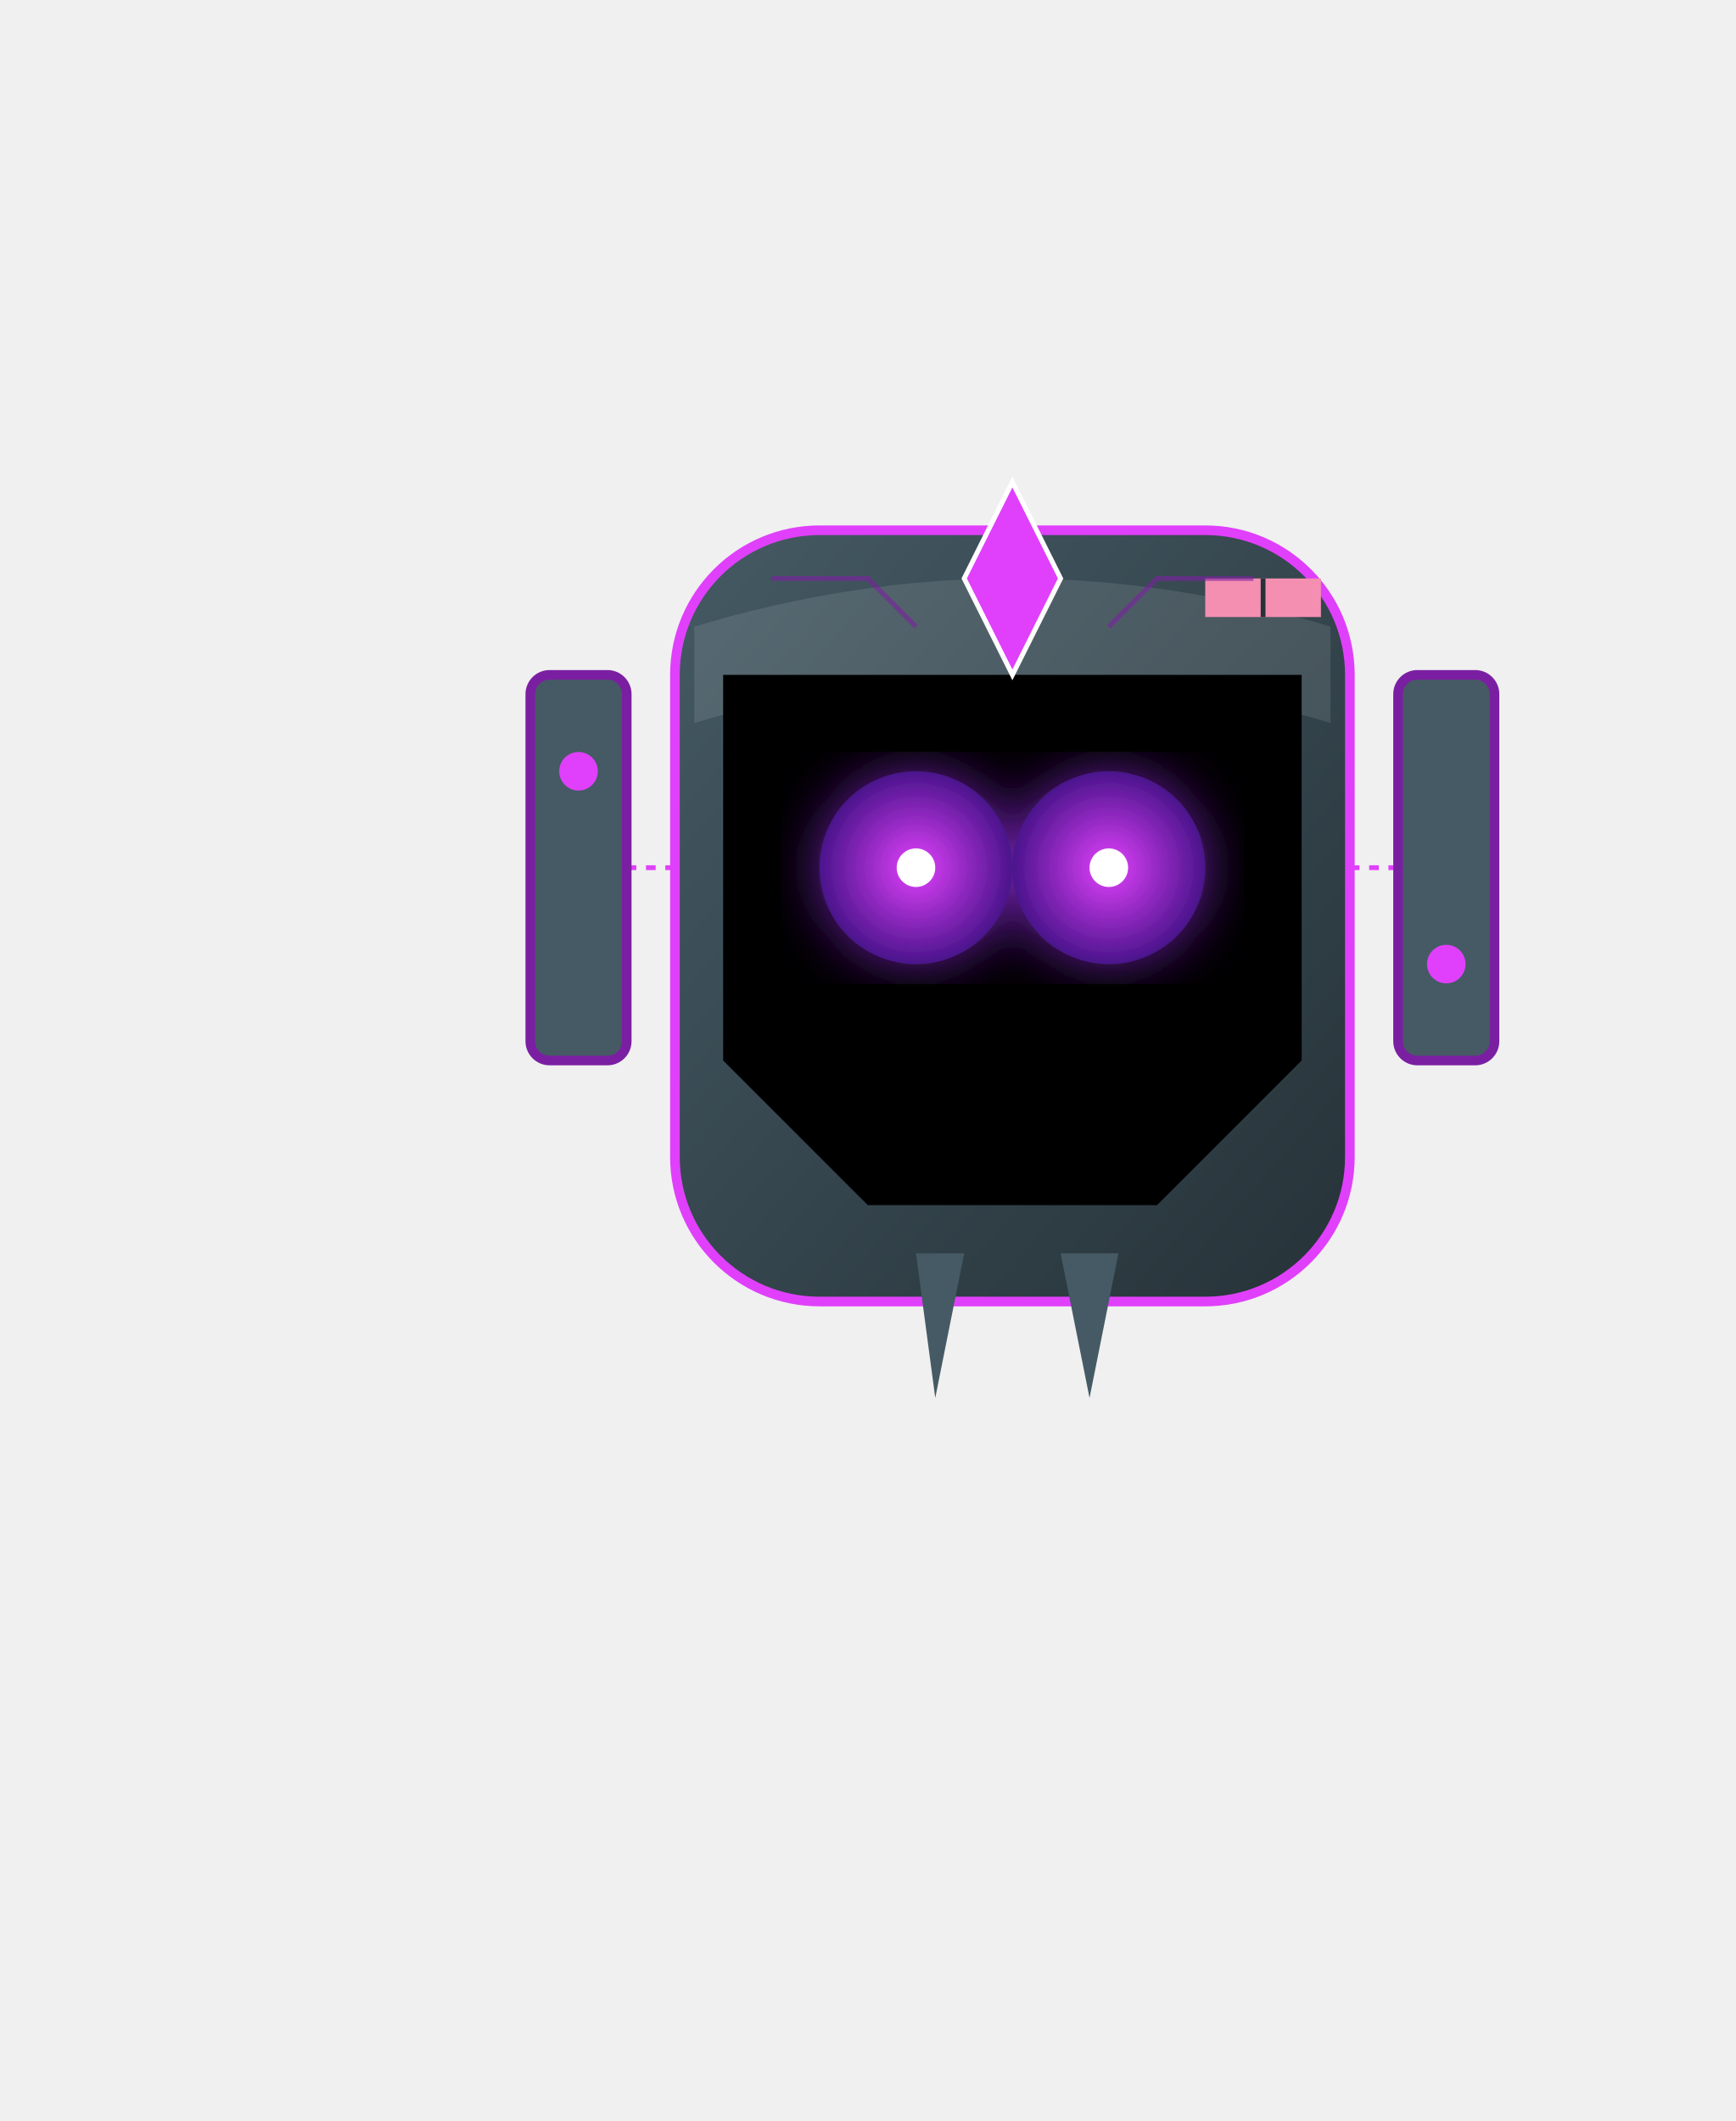
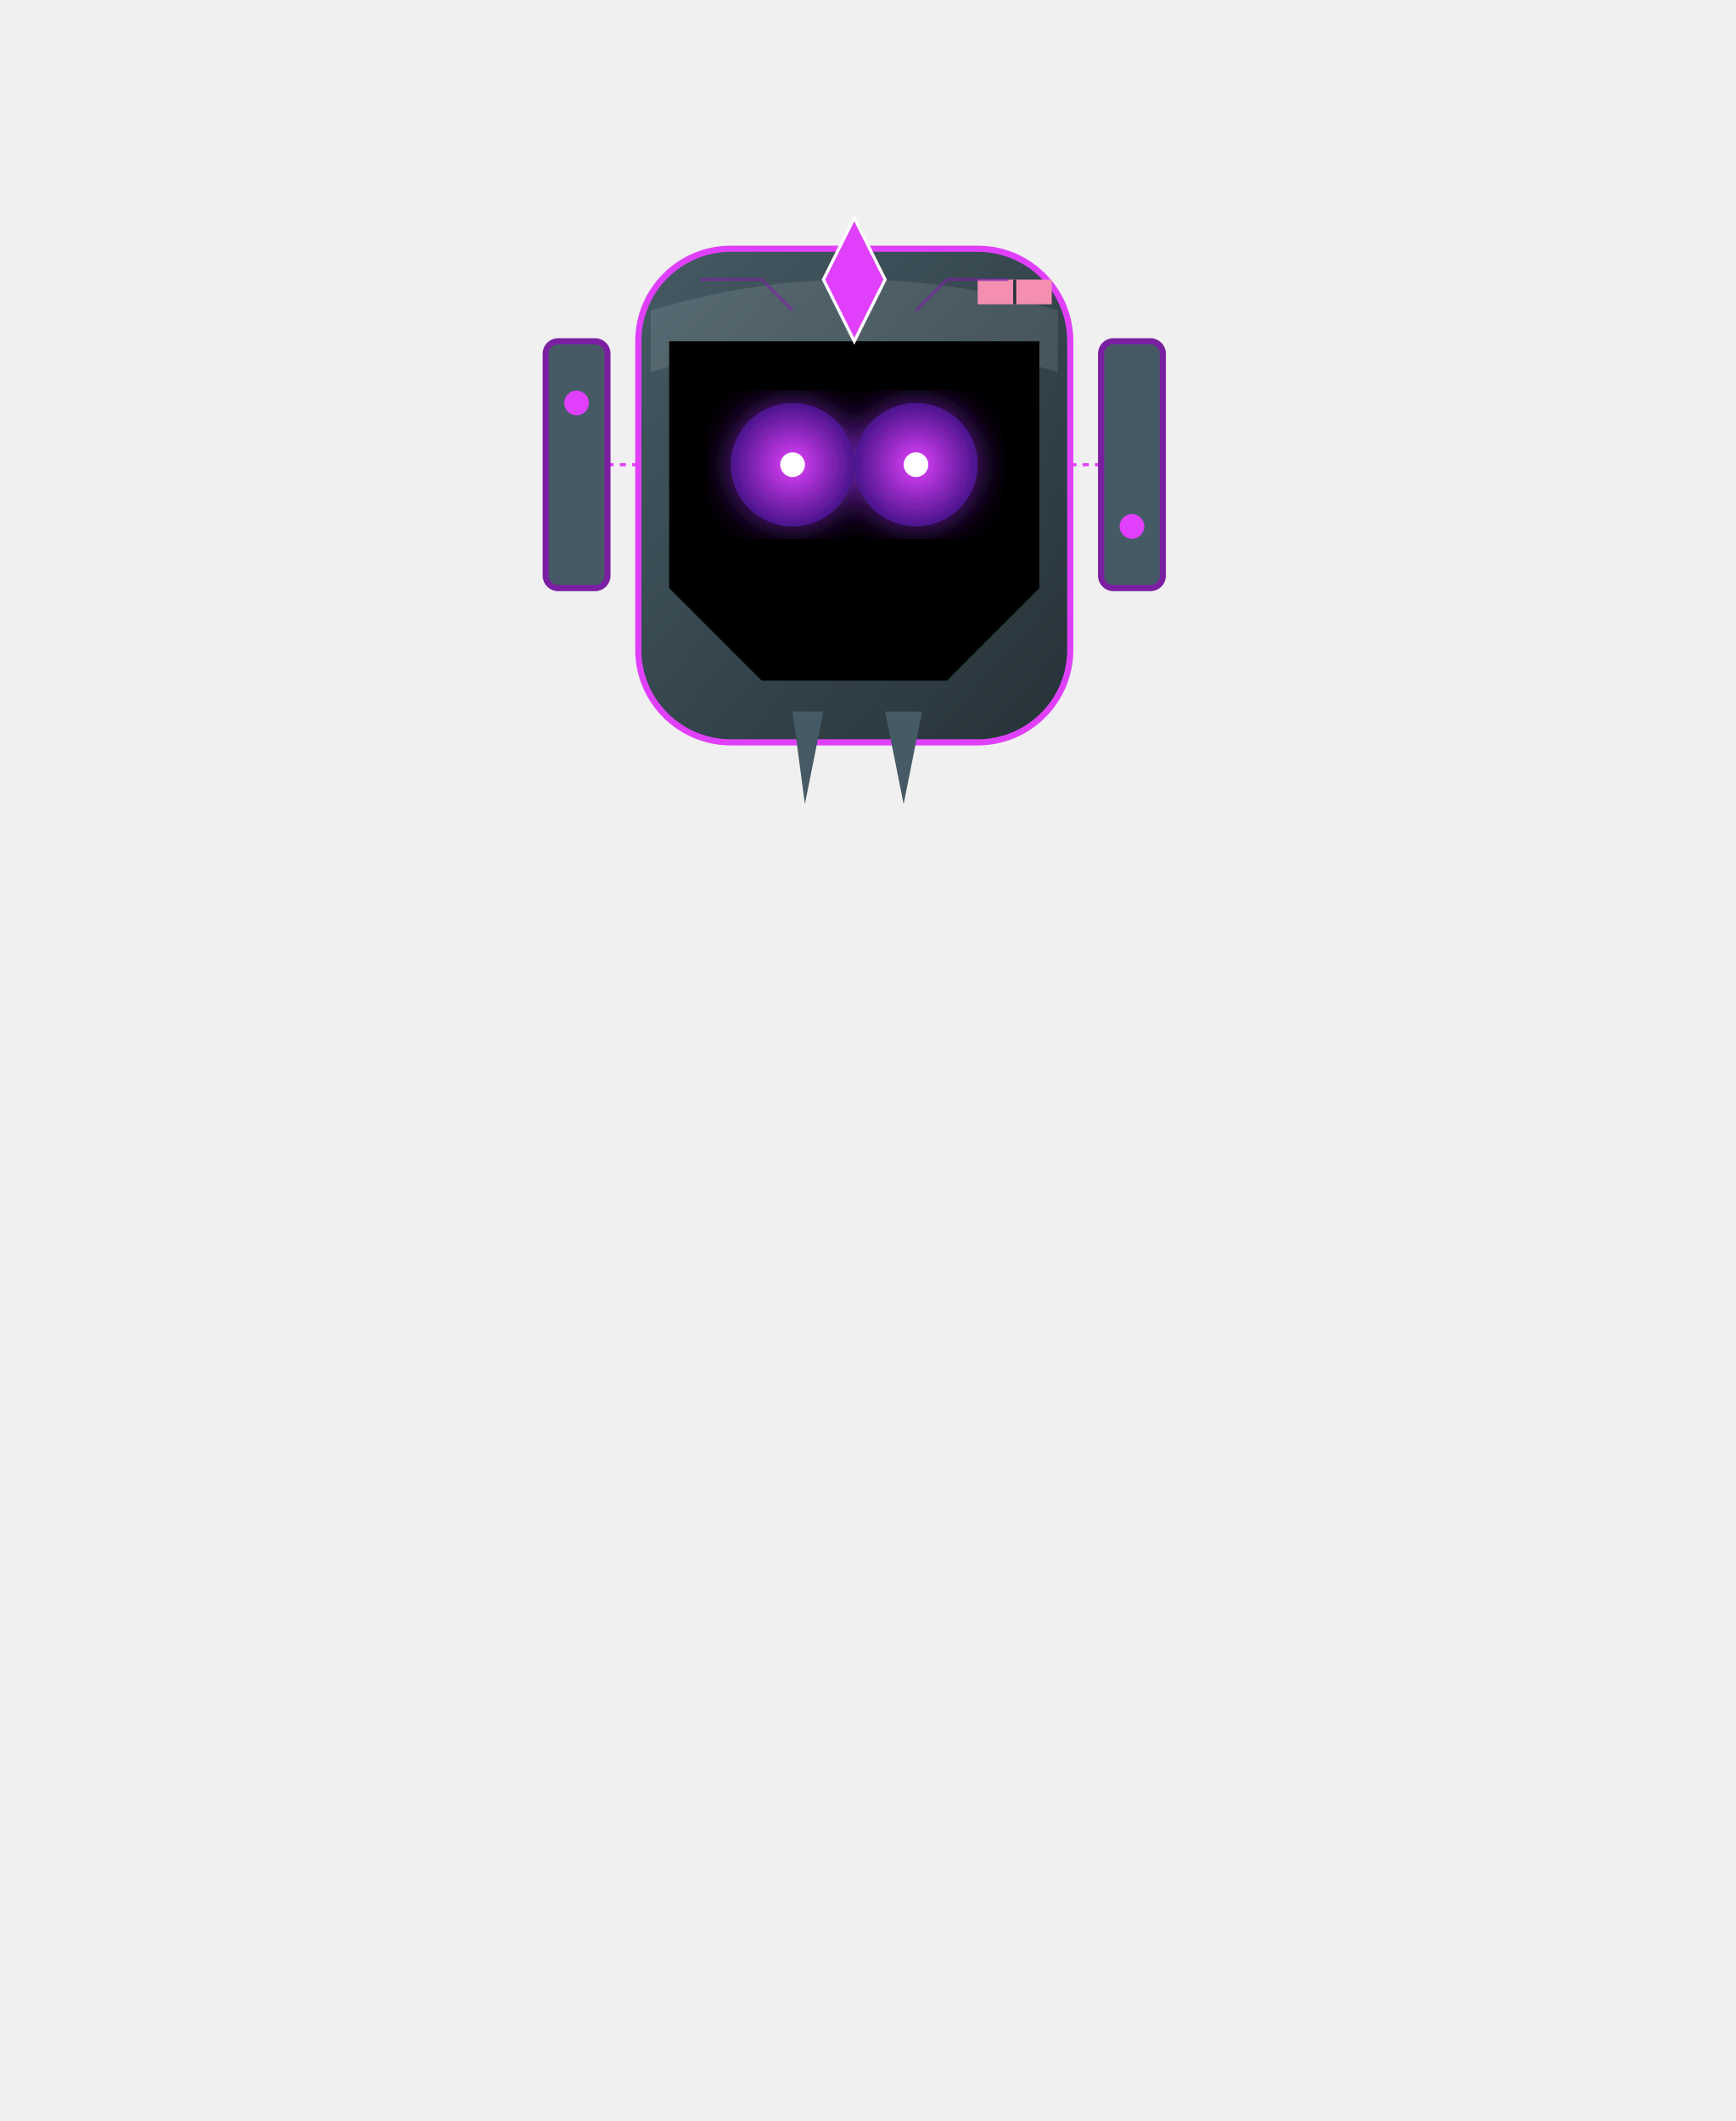
<svg xmlns="http://www.w3.org/2000/svg" viewBox="0 0 180 220" width="180" height="220">
  <defs>
    <linearGradient id="h_steel_dark" x1="0" y1="0" x2="1" y2="1">
      <stop offset="0%" stop-color="#455A64" />
      <stop offset="100%" stop-color="#263238" />
    </linearGradient>
    <radialGradient id="h_eye_purple" cx="0.5" cy="0.5" r="0.5">
      <stop offset="0%" stop-color="#E040FB" />
      <stop offset="100%" stop-color="#4A148C" />
    </radialGradient>
    <filter id="h_void_glow">
      <feGaussianBlur stdDeviation="3" result="coloredBlur" />
      <feMerge>
        <feMergeNode in="coloredBlur" />
        <feMergeNode in="SourceGraphic" />
      </feMerge>
    </filter>
  </defs>
-   <g id="helmet_epic" transform="translate(15, 10)">
+   <g id="helmet_epic" transform="translate(31, -3) scale(0.64)">
    <rect x="55" y="45" width="70" height="80" rx="15" fill="url(#h_steel_dark)" stroke="#E040FB" stroke-width="1" />
    <path d="M57 55 Q90 45 123 55 L123 65 Q90 55 57 65 Z" fill="#FFFFFF" opacity="0.1" />
    <path d="M60 60 L120 60 L120 100 L105 115 L75 115 L60 100 Z" fill="#000000" />
    <rect x="110" y="50" width="12" height="4" fill="#F48FB1" />
    <line x1="116" y1="50" x2="116" y2="54" stroke="#263238" stroke-width="0.5" />
    <line x1="50" y1="80" x2="55" y2="80" stroke="#E040FB" stroke-width="0.5" stroke-dasharray="1,1" />
    <line x1="125" y1="80" x2="130" y2="80" stroke="#E040FB" stroke-width="0.5" stroke-dasharray="1,1" />
    <rect x="40" y="60" width="10" height="40" rx="2" fill="#455A64" stroke="#7B1FA2">
      <animate attributeName="y" values="60;55;60" dur="3s" repeatCount="indefinite" />
    </rect>
    <circle cx="45" cy="70" r="2" fill="#E040FB" />
    <rect x="130" y="60" width="10" height="40" rx="2" fill="#455A64" stroke="#7B1FA2">
      <animate attributeName="y" values="60;65;60" dur="3s" repeatCount="indefinite" />
    </rect>
    <circle cx="135" cy="90" r="2" fill="#E040FB" />
    <g filter="url(#h_void_glow)">
      <circle cx="80" cy="80" r="10" fill="url(#h_eye_purple)" />
      <circle cx="100" cy="80" r="10" fill="url(#h_eye_purple)" />
      <circle cx="80" cy="80" r="2" fill="#FFFFFF" />
      <circle cx="100" cy="80" r="2" fill="#FFFFFF" />
    </g>
    <path d="M65 50 L75 50 L80 55" fill="none" stroke="#7B1FA2" stroke-width="0.5" opacity="0.6" />
    <path d="M115 50 L105 50 L100 55" fill="none" stroke="#7B1FA2" stroke-width="0.5" opacity="0.6" />
    <path d="M90 40 L95 50 L90 60 L85 50 Z" fill="#E040FB" stroke="#FFFFFF" stroke-width="0.5">
      <animate attributeName="opacity" values="0.6;1;0.6" dur="2s" repeatCount="indefinite" />
    </path>
    <path d="M80 120 L82 135 L85 120" fill="#455A64" />
    <path d="M95 120 L98 135 L101 120" fill="#455A64" />
  </g>
</svg>
